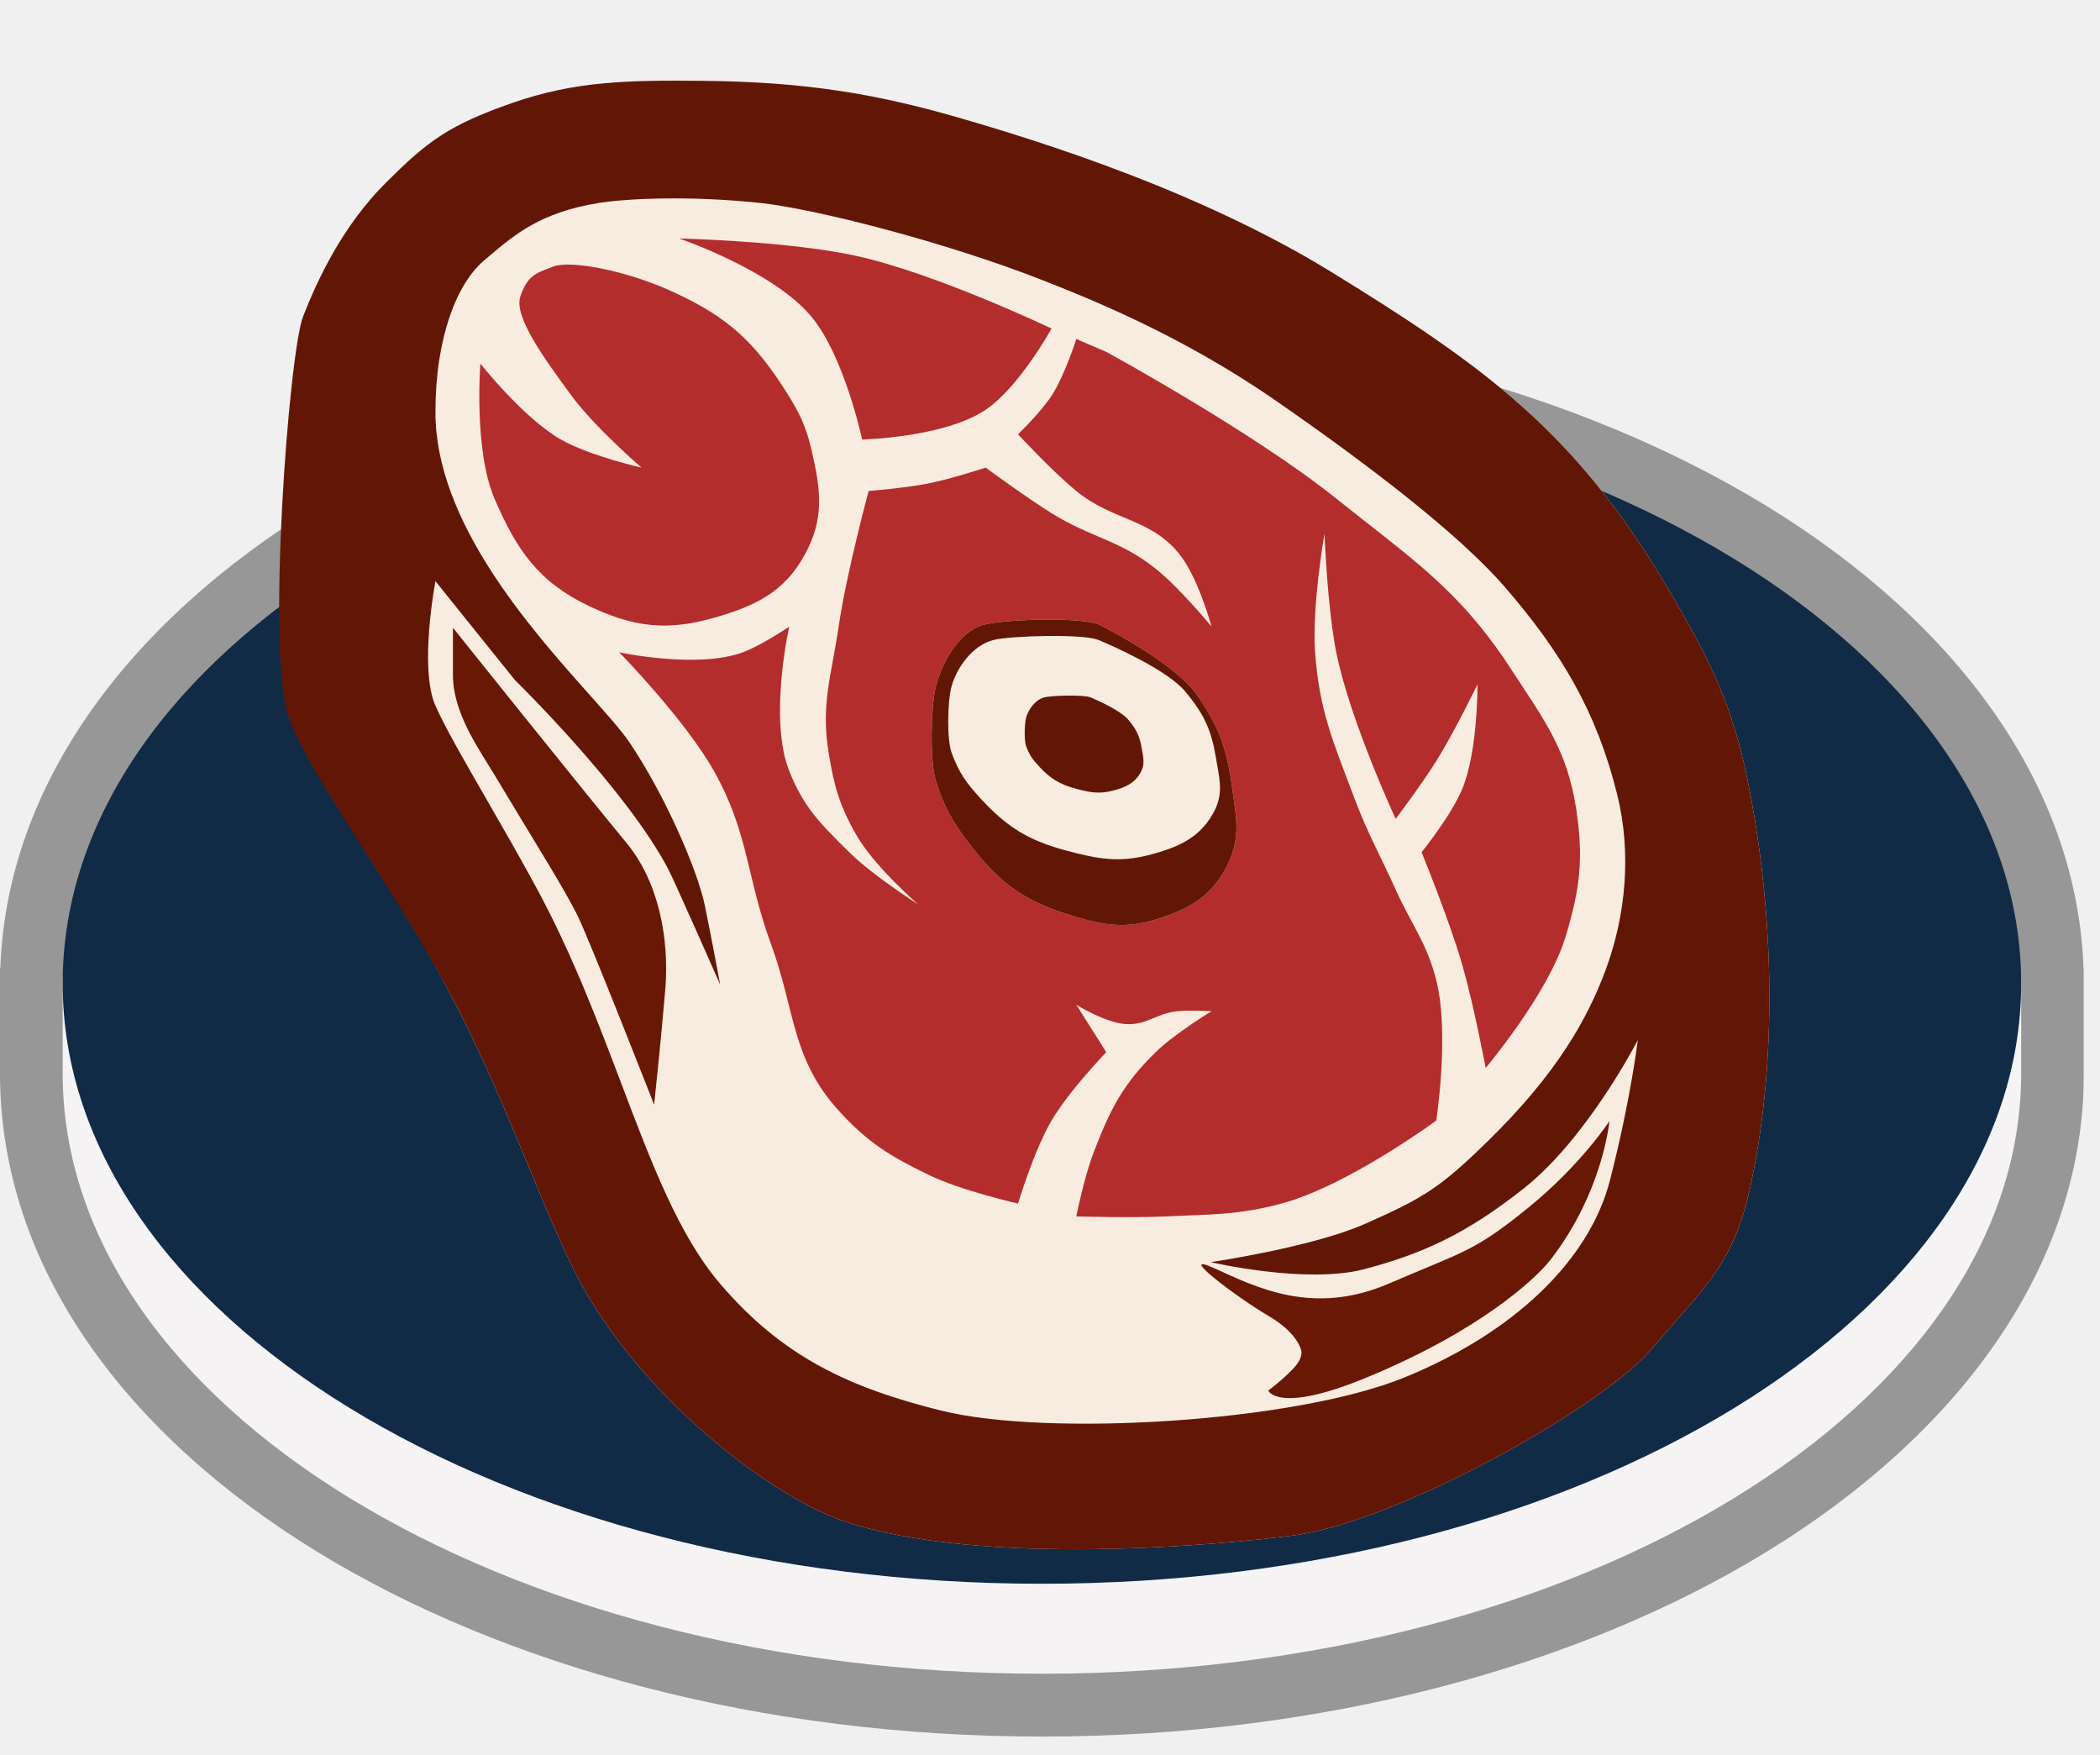
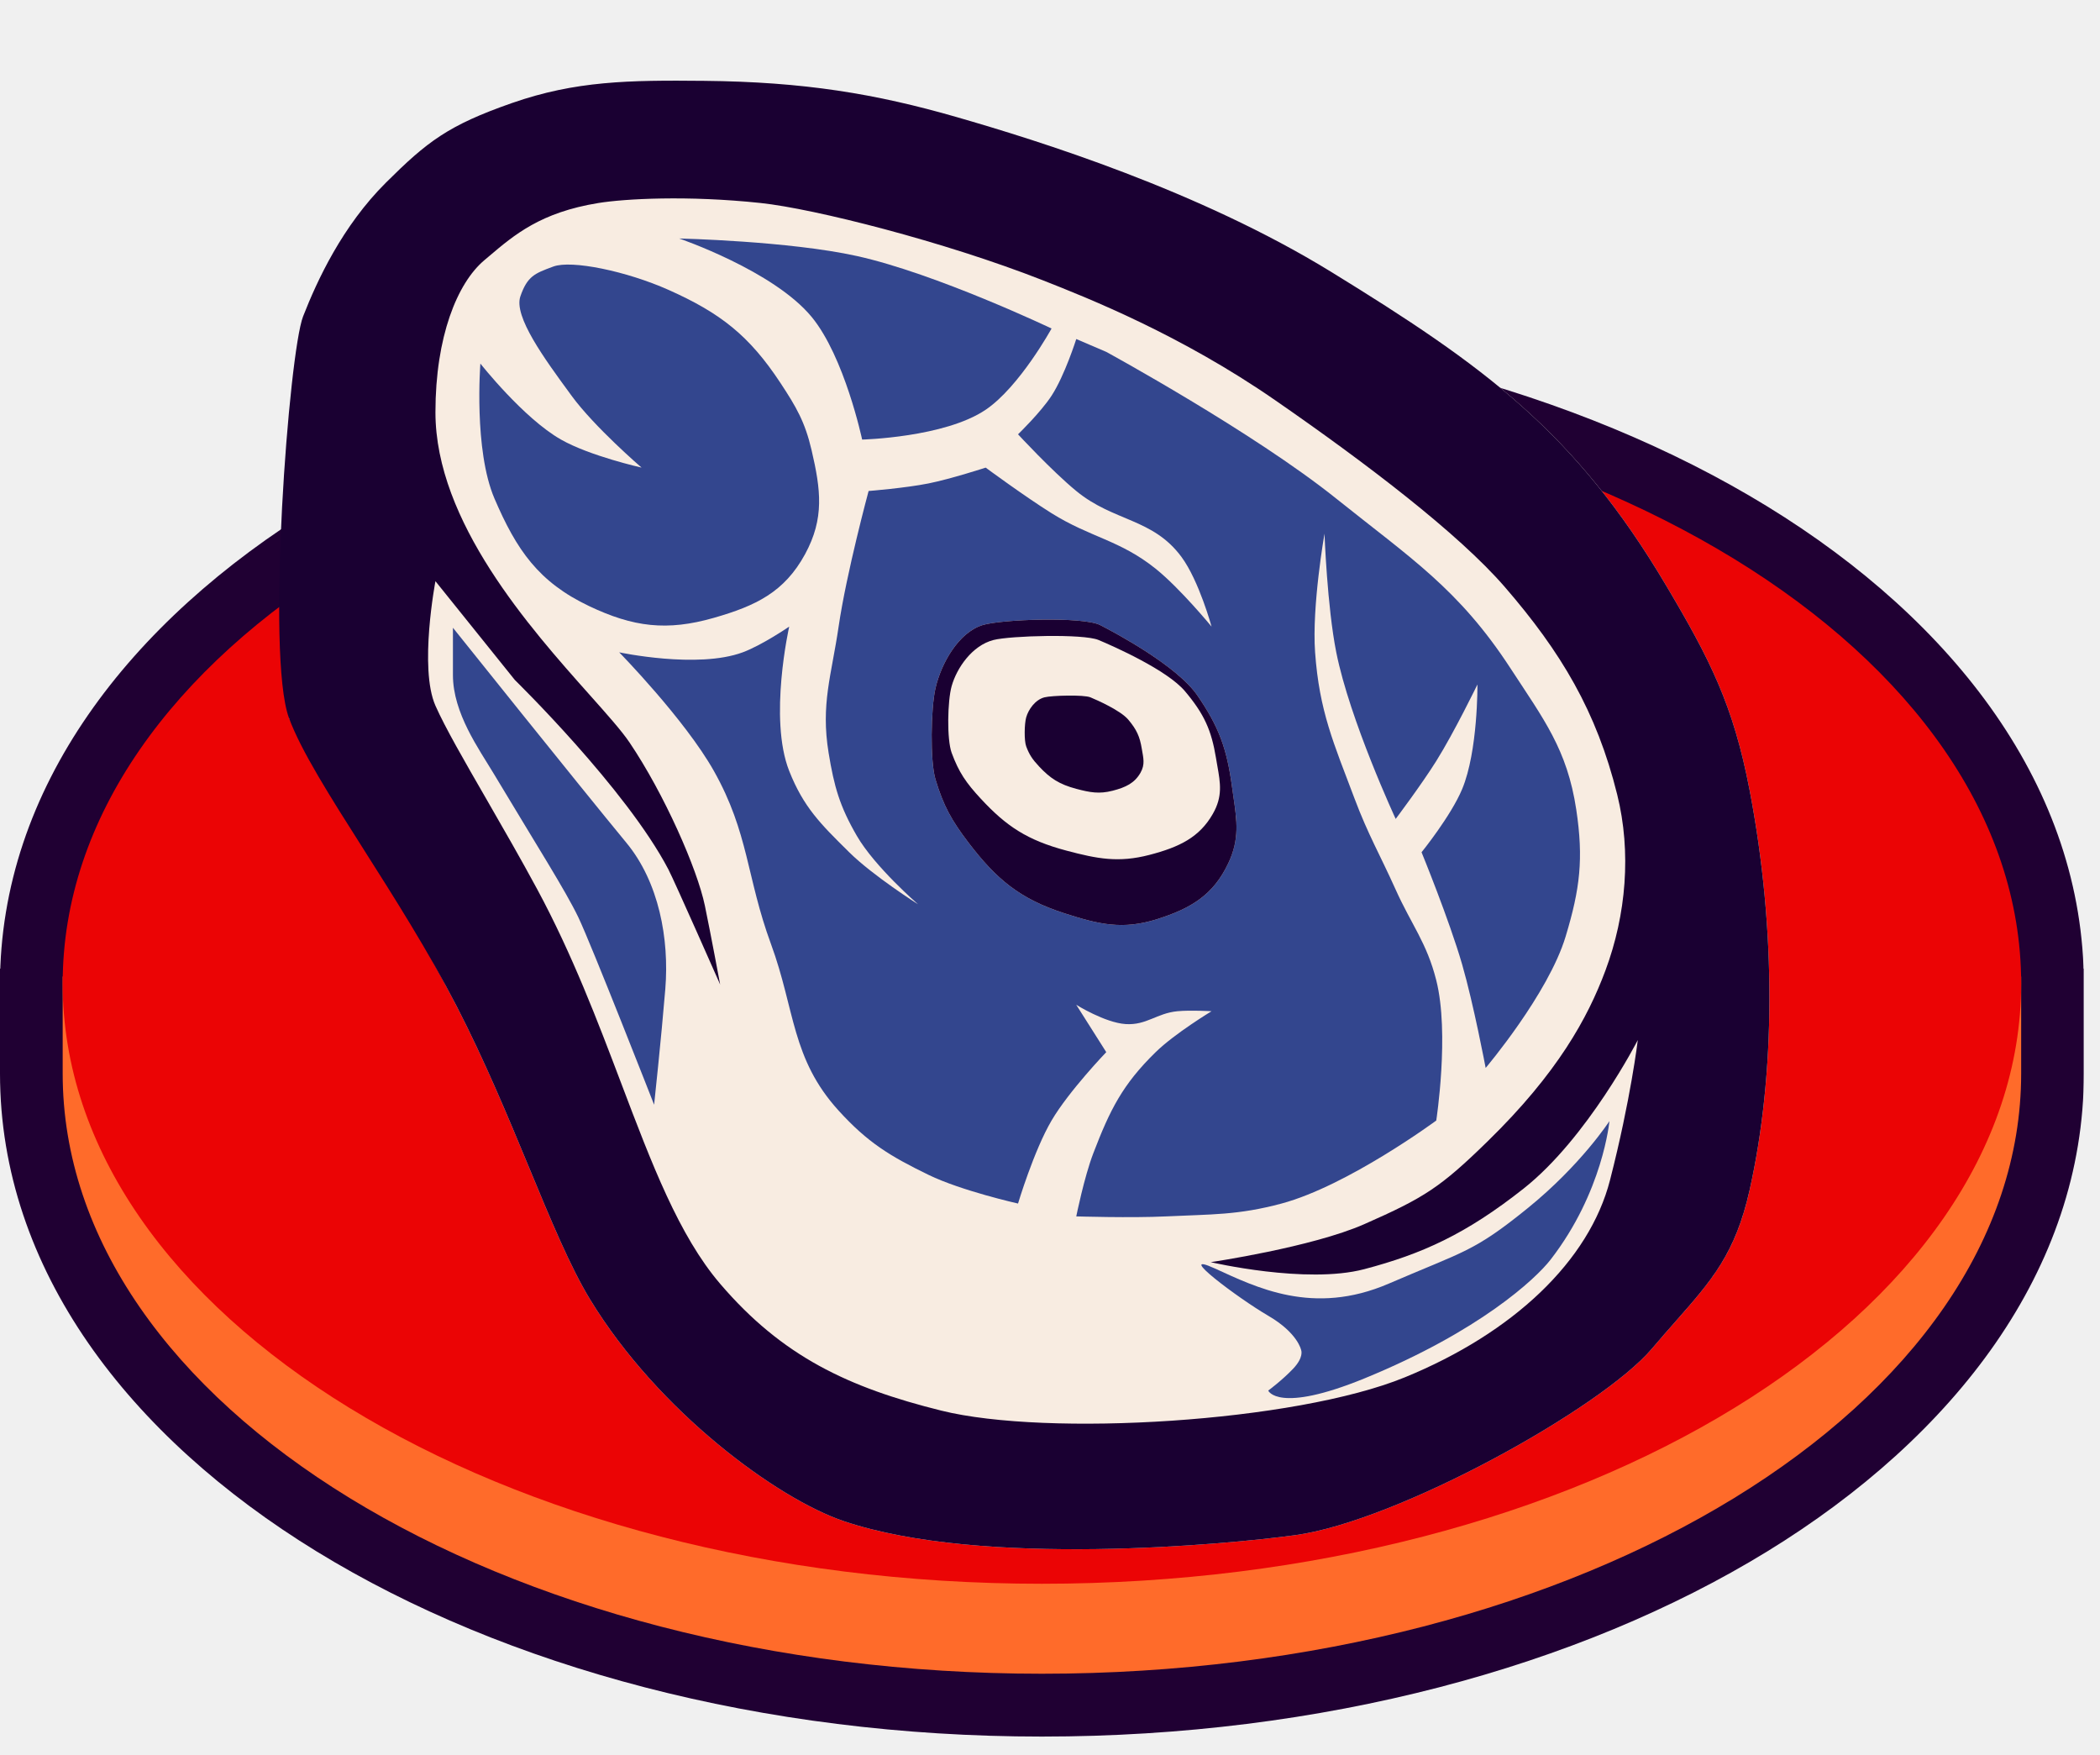
<svg xmlns="http://www.w3.org/2000/svg" width="85" height="71" viewBox="0 0 85 71" fill="none">
  <mask id="mask0" mask-type="alpha" maskUnits="userSpaceOnUse" x="0" y="13" width="85" height="58">
    <path d="M84.346 13H0V70.563H84.346V13Z" fill="white" />
-     <path fill-rule="evenodd" clip-rule="evenodd" d="M81.689 41.746C81.768 41.116 81.809 40.48 81.809 39.837C81.809 26.421 64.065 15.544 42.173 15.544C20.281 15.544 2.537 26.421 2.537 39.837C2.537 40.48 2.578 41.116 2.658 41.746H2.537V43.442C2.537 56.859 20.281 67.736 42.173 67.736C64.065 67.736 81.809 56.859 81.809 43.442V41.746H81.689Z" fill="black" />
+     <path fill-rule="evenodd" clip-rule="evenodd" d="M81.689 41.746C81.768 41.116 81.809 40.48 81.809 39.838C81.809 26.421 64.065 15.544 42.173 15.544C20.281 15.544 2.537 26.421 2.537 39.838C2.537 40.48 2.578 41.116 2.657 41.746H2.537V43.442C2.537 56.859 20.281 67.736 42.173 67.736C64.065 67.736 81.809 56.859 81.809 43.442V41.746H81.689Z" fill="black" />
  </mask>
  <g mask="url(#mask0)">
-     <path d="M81.689 41.746L79.171 41.425L78.809 44.29H81.689V41.746ZM2.657 41.746V44.29H5.536L5.175 41.425L2.657 41.746ZM2.537 41.746V39.202H0V41.746H2.537ZM81.809 41.746H84.346V39.202H81.809V41.746ZM79.272 39.838C79.272 40.372 79.237 40.901 79.171 41.425L84.206 42.067C84.298 41.332 84.346 40.588 84.346 39.838H79.272ZM42.173 18.088C52.729 18.088 62.165 20.716 68.878 24.831C75.632 28.972 79.272 34.351 79.272 39.838H84.346C84.346 31.908 79.111 25.14 71.523 20.489C63.89 15.811 53.506 13 42.173 13V18.088ZM5.073 39.838C5.073 34.351 8.714 28.972 15.468 24.831C22.18 20.716 31.617 18.088 42.173 18.088V13C30.84 13 20.455 15.811 12.823 20.489C5.235 25.14 0 31.908 0 39.838H5.073ZM5.175 41.425C5.108 40.901 5.073 40.372 5.073 39.838H0C0 40.588 0.048 41.332 0.14 42.067L5.175 41.425ZM2.537 44.29H2.657V39.202H2.537V44.29ZM5.073 43.442V41.746H0V43.442H5.073ZM42.173 65.192C31.617 65.192 22.18 62.564 15.468 58.45C8.714 54.309 5.073 48.929 5.073 43.442H0C0 51.373 5.235 58.14 12.823 62.792C20.455 67.47 30.84 70.28 42.173 70.28V65.192ZM79.272 43.442C79.272 48.929 75.632 54.309 68.878 58.45C62.165 62.564 52.729 65.192 42.173 65.192V70.28C53.506 70.28 63.89 67.47 71.523 62.792C79.111 58.14 84.346 51.373 84.346 43.442H79.272ZM79.272 41.746V43.442H84.346V41.746H79.272ZM81.689 44.29H81.809V39.202H81.689V44.29Z" fill="#979797" />
-     <path d="M81.809 43.443C81.809 56.86 64.065 67.737 42.173 67.737C20.281 67.737 2.537 56.86 2.537 43.443V39.52H81.809V43.443Z" fill="#F5F3F3" />
-     <path d="M81.809 39.803C81.809 53.219 64.065 64.096 42.173 64.096C20.281 64.096 2.537 53.219 2.537 39.803C2.537 26.385 20.281 15.509 42.173 15.509C64.065 15.509 81.809 26.385 81.809 39.803Z" fill="#112A46" />
+     <path d="M81.689 41.746L79.171 41.425L78.809 44.29H81.689V41.746ZM2.657 41.746V44.29H5.536L5.175 41.425L2.657 41.746ZM2.537 41.746V39.202H0V41.746H2.537ZM81.809 41.746H84.346V39.202H81.809V41.746ZM79.272 39.838C79.272 40.372 79.237 40.901 79.171 41.425L84.206 42.067C84.298 41.332 84.346 40.588 84.346 39.838H79.272ZM42.173 18.088C52.729 18.088 62.165 20.716 68.878 24.831C75.632 28.972 79.272 34.351 79.272 39.838H84.346C84.346 31.908 79.111 25.14 71.523 20.489C63.89 15.811 53.506 13 42.173 13V18.088ZM5.073 39.838C5.073 34.351 8.714 28.972 15.468 24.831C22.18 20.716 31.617 18.088 42.173 18.088V13C30.84 13 20.455 15.811 12.823 20.489C5.235 25.14 0 31.908 0 39.838H5.073ZM5.175 41.425C5.108 40.901 5.073 40.372 5.073 39.838H0C0 40.588 0.048 41.332 0.14 42.067L5.175 41.425ZM2.537 44.29H2.657V39.202H2.537V44.29ZM5.073 43.442V41.746H0V43.442H5.073ZM42.173 65.192C31.617 65.192 22.18 62.564 15.468 58.45C8.714 54.309 5.073 48.929 5.073 43.442H0C0 51.373 5.235 58.14 12.823 62.792C20.455 67.47 30.84 70.28 42.173 70.28V65.192ZM79.272 43.442C79.272 48.929 75.632 54.309 68.878 58.45C62.165 62.564 52.729 65.192 42.173 65.192V70.28C53.506 70.28 63.89 67.47 71.523 62.792C79.111 58.14 84.346 51.373 84.346 43.442H79.272ZM79.272 41.746V43.442H84.346V41.746H79.272ZM81.689 44.29H81.809V39.202H81.689V44.29Z" fill="#200033" />
+     <path d="M81.809 43.443C81.809 56.86 64.065 67.737 42.173 67.737C20.281 67.737 2.537 56.86 2.537 43.443V39.52H81.809V43.443Z" fill="#FF6B2A" />
+     <path d="M81.809 39.803C81.809 53.219 64.065 64.096 42.173 64.096C20.281 64.096 2.537 53.219 2.537 39.803C2.537 26.385 20.281 15.509 42.173 15.509C64.065 15.509 81.809 26.385 81.809 39.803Z" fill="#EB0405" />
  </g>
  <path d="M11.696 29.057L12.268 12.805C12.268 12.805 13.857 9.145 15.625 7.388C17.291 5.731 18.144 5.07 20.72 4.171C23.296 3.272 25.445 3.241 28.506 3.272C32.538 3.312 35.434 3.792 38.72 4.738C42.006 5.685 48.517 7.705 53.887 11.007C60.069 14.809 63.742 17.465 67.434 23.687C69.218 26.693 70.157 28.539 70.815 31.966C71.911 37.667 71.863 43.511 70.816 48.171C70.124 51.246 68.905 52.17 66.863 54.581C64.821 56.993 56.577 61.56 52.434 62.128C49.72 62.499 39.744 63.452 34.149 61.56C31.458 60.65 26.651 57.13 23.887 52.594C22.315 50.016 20.819 45.248 18.482 40.719C16.067 36.037 11.696 29.057 11.696 29.057Z" fill="#F8ECE1" />
-   <path d="M25.357 34.112C23.405 31.746 18.333 25.406 18.333 25.406V27.322C18.333 28.86 19.392 30.321 19.976 31.297C21.762 34.277 22.881 36.028 23.405 37.116C23.929 38.204 26.476 44.709 26.476 44.709C26.476 44.709 26.762 42.06 26.929 40.026C27.095 37.991 26.667 35.699 25.357 34.112Z" fill="#691806" />
-   <path d="M65.143 45.372C65.143 45.372 63.995 47.146 61.833 48.897C59.643 50.671 59.285 50.624 56.214 51.948C53.143 53.273 50.833 52.09 49.166 51.333C47.5 50.576 50.115 52.54 51.333 53.249C52.543 53.954 52.666 54.645 52.666 54.645C52.666 54.645 52.785 54.929 52.333 55.402C51.881 55.875 51.333 56.277 51.333 56.277C51.333 56.277 51.714 57.224 55.238 55.781C59.882 53.879 62.157 51.759 62.762 50.978C64.887 48.234 65.143 45.372 65.143 45.372Z" fill="#691806" />
-   <path fill-rule="evenodd" clip-rule="evenodd" d="M12.268 12.805C11.696 14.265 10.762 26.518 11.696 29.057C12.186 30.387 13.363 32.241 14.721 34.378C15.953 36.318 17.333 38.491 18.482 40.719C19.623 42.932 20.565 45.202 21.412 47.245C22.299 49.384 23.083 51.276 23.887 52.594C26.651 57.13 31.458 60.65 34.149 61.56C39.744 63.452 49.72 62.499 52.434 62.128C56.577 61.56 64.821 56.993 66.863 54.581C67.205 54.177 67.524 53.815 67.821 53.478C69.299 51.8 70.24 50.731 70.816 48.171C71.863 43.511 71.911 37.667 70.815 31.966C70.157 28.539 69.218 26.693 67.434 23.687C63.742 17.465 60.069 14.809 53.887 11.007C48.517 7.705 42.006 5.685 38.72 4.738C35.434 3.792 32.538 3.312 28.506 3.272C25.445 3.241 23.296 3.272 20.72 4.171C18.144 5.07 17.291 5.731 15.625 7.388C13.857 9.145 12.839 11.345 12.268 12.805ZM19.601 10.534C18.506 11.458 17.625 13.628 17.625 16.685C17.625 21.118 21.463 25.425 23.864 28.119C24.575 28.917 25.161 29.574 25.482 30.05C26.887 32.132 28.22 35.16 28.53 36.65C28.777 37.843 29.149 39.844 29.149 39.844C29.149 39.844 27.301 35.657 27.053 35.184C25.345 31.919 20.839 27.519 20.839 27.519L17.625 23.521C17.625 23.521 16.953 27.039 17.625 28.56C18.013 29.438 18.802 30.806 19.703 32.367C20.361 33.509 21.079 34.755 21.744 35.988C23.168 38.629 24.195 41.339 25.145 43.843C26.379 47.098 27.48 50.004 29.149 51.956C31.662 54.895 34.335 56.154 38.101 57.089C42.387 58.154 52.411 57.562 56.863 55.741C61.257 53.943 64.328 51.026 65.167 47.761C66.006 44.497 66.292 42.091 66.292 42.091C66.292 42.091 64.268 46.047 61.673 48.1C59.339 49.945 57.563 50.747 55.22 51.364C52.87 51.983 49.006 51.08 49.006 51.08C49.006 51.08 53.096 50.478 55.22 49.543C57.665 48.466 58.313 48.046 60.22 46.184C63.047 43.423 64.268 41.192 64.982 39.276C65.822 37.024 66.037 34.488 65.458 32.156C64.624 28.79 63.185 26.387 60.911 23.758C59.03 21.584 55.27 18.725 51.601 16.188C47.8 13.559 44.077 12.077 42.196 11.338C38.213 9.775 32.958 8.447 30.792 8.216C27.824 7.899 25.273 8.045 24.22 8.216C21.886 8.595 20.821 9.499 19.789 10.375C19.726 10.428 19.664 10.481 19.601 10.534Z" fill="#621706" />
-   <path d="M59.183 31.936C59.827 30.392 59.802 27.701 59.802 27.701C59.802 27.701 58.864 29.634 58.135 30.8C57.543 31.747 56.492 33.142 56.492 33.142C56.492 33.142 54.634 29.14 54.087 26.4C53.719 24.552 53.611 21.598 53.611 21.598C53.611 21.598 53.096 24.524 53.23 26.4C53.401 28.785 53.982 30.075 54.826 32.314C55.383 33.793 55.843 34.562 56.492 36.004C57.136 37.435 57.751 38.151 58.135 39.671C58.678 41.822 58.135 45.348 58.135 45.348C58.135 45.348 54.556 47.988 51.873 48.708C50.103 49.183 49.038 49.139 47.206 49.228C45.786 49.297 43.564 49.228 43.564 49.228C43.564 49.228 43.884 47.638 44.254 46.673C44.926 44.922 45.432 43.894 46.778 42.581C47.561 41.817 49.04 40.925 49.04 40.925C49.04 40.925 48.196 40.874 47.659 40.925C46.819 41.005 46.405 41.5 45.564 41.445C44.726 41.391 43.564 40.664 43.564 40.664L44.778 42.581C44.778 42.581 43.264 44.156 42.564 45.348C41.846 46.569 41.206 48.708 41.206 48.708C41.206 48.708 38.922 48.196 37.587 47.548C36.013 46.784 35.119 46.238 33.945 44.946C32.029 42.84 32.187 40.871 31.206 38.204C30.212 35.502 30.311 33.714 28.897 31.202C27.721 29.113 25.064 26.4 25.064 26.4C25.064 26.4 28.234 27.078 30.064 26.4C30.851 26.108 31.945 25.359 31.945 25.359C31.945 25.359 31.104 29.079 31.945 31.202C32.523 32.663 33.216 33.347 34.324 34.442L34.373 34.49C35.343 35.448 37.159 36.596 37.159 36.596C37.159 36.596 35.408 35.082 34.683 33.828C33.988 32.628 33.763 31.836 33.54 30.469C33.217 28.493 33.655 27.34 33.945 25.359C34.262 23.188 35.159 19.871 35.159 19.871C35.159 19.871 36.65 19.752 37.587 19.564C38.505 19.379 39.897 18.925 39.897 18.925C39.897 18.925 41.489 20.099 42.564 20.77C44.145 21.758 45.324 21.852 46.778 23.017C47.771 23.813 49.04 25.359 49.04 25.359C49.04 25.359 48.536 23.509 47.826 22.544C46.664 20.966 45.08 21.118 43.564 19.871C42.571 19.055 41.206 17.576 41.206 17.576C41.206 17.576 42.123 16.691 42.564 16.015C43.098 15.196 43.564 13.72 43.564 13.72L44.778 14.241C44.778 14.241 50.725 17.483 54.087 20.178C57.086 22.582 59.04 23.826 61.135 27.039C62.483 29.106 63.434 30.327 63.802 32.764C64.102 34.753 63.954 35.97 63.373 37.897C62.671 40.223 60.135 43.219 60.135 43.219C60.135 43.219 59.649 40.643 59.183 39.032C58.658 37.221 57.54 34.49 57.54 34.49C57.54 34.49 58.726 33.029 59.183 31.936Z" fill="#B32D2D" />
-   <path d="M32.848 12.822C31.303 10.951 27.491 9.652 27.491 9.652C27.491 9.652 31.927 9.753 34.681 10.361C37.89 11.07 42.562 13.295 42.562 13.295C42.562 13.295 41.268 15.655 39.896 16.583C38.235 17.706 34.896 17.789 34.896 17.789C34.896 17.789 34.187 14.442 32.848 12.822Z" fill="#B32D2D" />
-   <path d="M22.705 17.789C21.182 16.922 19.444 14.714 19.444 14.714C19.444 14.714 19.168 18.205 20.015 20.178C20.906 22.256 21.797 23.558 23.848 24.531C25.635 25.379 26.994 25.55 28.896 25.004C30.589 24.519 31.749 23.966 32.586 22.426C33.374 20.976 33.223 19.82 32.848 18.215C32.583 17.076 32.232 16.473 31.586 15.495C30.323 13.581 29.164 12.671 27.063 11.733C25.366 10.976 23.134 10.512 22.396 10.787L22.361 10.8C21.648 11.066 21.344 11.179 21.063 11.994C20.783 12.806 22.039 14.521 23.073 15.932L23.134 16.015C24.07 17.294 25.967 18.925 25.967 18.925C25.967 18.925 23.877 18.456 22.705 17.789Z" fill="#B32D2D" />
-   <path d="M49.864 31.827C49.658 30.3 49.336 29.407 48.459 28.137C47.65 26.962 45.221 25.649 44.531 25.298C43.84 24.946 40.531 25.061 39.769 25.298C38.789 25.602 38.093 26.859 37.864 27.853C37.673 28.68 37.643 30.809 37.864 31.543C38.189 32.619 38.515 33.201 39.197 34.098C40.336 35.593 41.283 36.38 43.078 36.96C44.478 37.412 45.438 37.641 46.84 37.197C48.209 36.763 49.115 36.219 49.721 34.926C50.236 33.828 50.026 33.028 49.864 31.827Z" fill="#F8ECE1" />
-   <path fill-rule="evenodd" clip-rule="evenodd" d="M48.459 28.137C49.336 29.407 49.658 30.3 49.864 31.827C49.884 31.973 49.904 32.113 49.924 32.248C50.066 33.227 50.173 33.961 49.721 34.926C49.115 36.219 48.209 36.763 46.84 37.197C45.438 37.641 44.478 37.412 43.078 36.96C41.283 36.38 40.336 35.593 39.197 34.098C38.515 33.201 38.189 32.619 37.864 31.543C37.643 30.809 37.673 28.68 37.864 27.853C38.093 26.859 38.789 25.602 39.769 25.298C40.531 25.061 43.84 24.946 44.531 25.298C45.221 25.649 47.65 26.962 48.459 28.137ZM47.965 27.976C48.746 28.905 49.033 29.557 49.217 30.673C49.235 30.78 49.253 30.883 49.27 30.982C49.398 31.697 49.493 32.234 49.09 32.939C48.549 33.885 47.741 34.282 46.521 34.599C45.271 34.924 44.415 34.757 43.167 34.426C41.567 34.002 40.722 33.427 39.707 32.334C39.099 31.678 38.808 31.253 38.518 30.466C38.321 29.93 38.348 28.373 38.518 27.768C38.722 27.041 39.343 26.122 40.216 25.9C40.896 25.727 43.846 25.643 44.462 25.9C45.078 26.157 47.243 27.117 47.965 27.976Z" fill="#621706" />
-   <path d="M46.214 30.296C46.134 29.81 46.008 29.527 45.666 29.123C45.351 28.75 44.404 28.333 44.135 28.221C43.866 28.11 42.575 28.146 42.278 28.221C41.897 28.318 41.625 28.717 41.536 29.033C41.462 29.296 41.45 29.972 41.536 30.205C41.663 30.547 41.79 30.732 42.056 31.017C42.499 31.492 42.869 31.742 43.569 31.926C44.114 32.07 44.488 32.142 45.035 32.001C45.569 31.864 45.922 31.691 46.158 31.28C46.359 30.931 46.277 30.677 46.214 30.296Z" fill="#621706" />
+   <path d="M25.357 34.112C23.405 31.746 18.333 25.406 18.333 25.406V27.322C18.333 28.86 19.392 30.321 19.976 31.297C21.762 34.277 22.881 36.028 23.405 37.116C23.929 38.204 26.476 44.709 26.476 44.709C26.476 44.709 26.762 42.06 26.929 40.026C27.095 37.991 26.667 35.699 25.357 34.112Z" fill="#33468E" />
+   <path d="M65.143 45.372C65.143 45.372 63.995 47.146 61.833 48.897C59.643 50.671 59.286 50.624 56.214 51.948C53.143 53.273 50.833 52.09 49.167 51.333C47.5 50.576 50.115 52.54 51.333 53.249C52.544 53.954 52.667 54.645 52.667 54.645C52.667 54.645 52.786 54.929 52.333 55.402C51.881 55.875 51.333 56.277 51.333 56.277C51.333 56.277 51.714 57.224 55.238 55.781C59.882 53.879 62.157 51.759 62.762 50.978C64.887 48.234 65.143 45.372 65.143 45.372Z" fill="#33468E" />
+   <path fill-rule="evenodd" clip-rule="evenodd" d="M12.268 12.805C11.696 14.265 10.762 26.518 11.696 29.057C12.186 30.387 13.363 32.241 14.721 34.378C15.953 36.318 17.333 38.491 18.482 40.719C19.623 42.932 20.565 45.202 21.412 47.245C22.299 49.384 23.083 51.276 23.887 52.594C26.651 57.13 31.458 60.65 34.149 61.56C39.744 63.452 49.72 62.499 52.434 62.128C56.577 61.56 64.821 56.993 66.863 54.581C67.205 54.177 67.524 53.815 67.821 53.478C69.299 51.8 70.24 50.731 70.816 48.171C71.863 43.511 71.911 37.667 70.815 31.966C70.157 28.539 69.218 26.693 67.434 23.687C63.742 17.465 60.069 14.809 53.887 11.007C48.517 7.705 42.006 5.685 38.72 4.738C35.434 3.792 32.538 3.312 28.506 3.272C25.445 3.241 23.296 3.272 20.72 4.171C18.144 5.07 17.291 5.731 15.625 7.388C13.857 9.145 12.839 11.345 12.268 12.805ZM19.601 10.534C18.506 11.458 17.625 13.628 17.625 16.685C17.625 21.118 21.463 25.425 23.864 28.119C24.575 28.917 25.161 29.574 25.482 30.05C26.887 32.132 28.22 35.16 28.53 36.65C28.777 37.843 29.149 39.844 29.149 39.844C29.149 39.844 27.301 35.657 27.053 35.184C25.345 31.919 20.839 27.519 20.839 27.519L17.625 23.521C17.625 23.521 16.953 27.039 17.625 28.56C18.013 29.438 18.802 30.806 19.703 32.367C20.361 33.509 21.079 34.755 21.744 35.988C23.168 38.629 24.195 41.339 25.145 43.843C26.379 47.098 27.48 50.004 29.149 51.956C31.662 54.895 34.335 56.154 38.101 57.089C42.387 58.154 52.411 57.562 56.863 55.741C61.257 53.943 64.328 51.026 65.167 47.761C66.006 44.497 66.292 42.091 66.292 42.091C66.292 42.091 64.268 46.047 61.673 48.1C59.339 49.945 57.563 50.747 55.22 51.364C52.87 51.983 49.006 51.08 49.006 51.08C49.006 51.08 53.096 50.478 55.22 49.543C57.665 48.466 58.313 48.046 60.22 46.184C63.047 43.423 64.268 41.192 64.982 39.276C65.822 37.024 66.037 34.488 65.458 32.156C64.624 28.79 63.185 26.387 60.911 23.758C59.03 21.584 55.27 18.725 51.601 16.188C47.8 13.559 44.077 12.077 42.196 11.338C38.213 9.775 32.958 8.447 30.792 8.216C27.824 7.899 25.273 8.045 24.22 8.216C21.886 8.595 20.821 9.499 19.789 10.375C19.726 10.428 19.664 10.481 19.601 10.534Z" fill="#1A0032" />
+   <path d="M59.182 31.936C59.826 30.392 59.801 27.701 59.801 27.701C59.801 27.701 58.863 29.635 58.134 30.8C57.542 31.747 56.492 33.142 56.492 33.142C56.492 33.142 54.633 29.14 54.087 26.4C53.718 24.552 53.611 21.598 53.611 21.598C53.611 21.598 53.095 24.524 53.23 26.4C53.401 28.785 53.981 30.075 54.825 32.314C55.382 33.794 55.843 34.562 56.492 36.005C57.135 37.436 57.75 38.151 58.134 39.671C58.678 41.822 58.134 45.349 58.134 45.349C58.134 45.349 54.556 47.988 51.872 48.708C50.102 49.183 49.038 49.139 47.206 49.228C45.785 49.297 43.563 49.228 43.563 49.228C43.563 49.228 43.883 47.639 44.253 46.673C44.925 44.922 45.431 43.894 46.777 42.581C47.56 41.817 49.039 40.925 49.039 40.925C49.039 40.925 48.195 40.874 47.658 40.925C46.819 41.005 46.404 41.5 45.563 41.445C44.725 41.391 43.563 40.665 43.563 40.665L44.777 42.581C44.777 42.581 43.264 44.156 42.563 45.349C41.846 46.569 41.206 48.708 41.206 48.708C41.206 48.708 38.921 48.196 37.587 47.549C36.013 46.784 35.119 46.238 33.944 44.947C32.028 42.84 32.187 40.871 31.206 38.205C30.212 35.502 30.31 33.714 28.896 31.202C27.72 29.113 25.063 26.4 25.063 26.4C25.063 26.4 28.233 27.078 30.063 26.4C30.851 26.108 31.944 25.359 31.944 25.359C31.944 25.359 31.103 29.079 31.944 31.202C32.522 32.663 33.215 33.347 34.323 34.442L34.372 34.491C35.342 35.448 37.158 36.596 37.158 36.596C37.158 36.596 35.408 35.082 34.682 33.828C33.987 32.628 33.763 31.836 33.539 30.469C33.216 28.493 33.654 27.34 33.944 25.359C34.261 23.188 35.158 19.871 35.158 19.871C35.158 19.871 36.65 19.752 37.587 19.564C38.504 19.379 39.896 18.925 39.896 18.925C39.896 18.925 41.489 20.099 42.563 20.77C44.144 21.758 45.324 21.852 46.777 23.017C47.77 23.814 49.039 25.359 49.039 25.359C49.039 25.359 48.535 23.51 47.825 22.544C46.663 20.966 45.079 21.118 43.563 19.871C42.57 19.055 41.206 17.577 41.206 17.577C41.206 17.577 42.122 16.691 42.563 16.015C43.097 15.196 43.563 13.721 43.563 13.721L44.777 14.241C44.777 14.241 50.724 17.484 54.087 20.179C57.086 22.582 59.039 23.826 61.134 27.039C62.482 29.107 63.434 30.327 63.801 32.764C64.101 34.753 63.954 35.97 63.372 37.897C62.671 40.224 60.134 43.22 60.134 43.22C60.134 43.22 59.648 40.644 59.182 39.032C58.658 37.221 57.539 34.491 57.539 34.491C57.539 34.491 58.725 33.029 59.182 31.936Z" fill="#33468E" />
+   <path d="M32.849 12.822C31.304 10.952 27.491 9.652 27.491 9.652C27.491 9.652 31.927 9.753 34.682 10.361C37.89 11.07 42.563 13.295 42.563 13.295C42.563 13.295 41.268 15.655 39.896 16.583C38.235 17.706 34.896 17.79 34.896 17.79C34.896 17.79 34.187 14.442 32.849 12.822Z" fill="#33468E" />
+   <path d="M22.706 17.789C21.182 16.922 19.444 14.714 19.444 14.714C19.444 14.714 19.169 18.205 20.015 20.178C20.907 22.256 21.797 23.558 23.849 24.531C25.635 25.379 26.994 25.549 28.896 25.004C30.589 24.519 31.749 23.966 32.587 22.426C33.375 20.976 33.223 19.82 32.849 18.215C32.583 17.075 32.232 16.473 31.587 15.494C30.324 13.58 29.164 12.671 27.063 11.733C25.366 10.976 23.134 10.512 22.396 10.787L22.361 10.8C21.648 11.065 21.344 11.178 21.063 11.993C20.783 12.805 22.04 14.521 23.074 15.932L23.134 16.015C24.07 17.293 25.968 18.924 25.968 18.924C25.968 18.924 23.877 18.456 22.706 17.789Z" fill="#33468E" />
+   <path d="M49.865 31.827C49.659 30.3 49.336 29.407 48.46 28.137C47.65 26.962 45.222 25.649 44.531 25.298C43.841 24.946 40.531 25.061 39.77 25.298C38.79 25.602 38.093 26.859 37.865 27.853C37.674 28.68 37.643 30.809 37.865 31.543C38.19 32.619 38.516 33.201 39.198 34.098C40.337 35.593 41.284 36.38 43.079 36.96C44.479 37.412 45.438 37.641 46.841 37.197C48.209 36.763 49.116 36.219 49.722 34.926C50.236 33.828 50.027 33.028 49.865 31.827Z" fill="#F8ECE1" />
+   <path fill-rule="evenodd" clip-rule="evenodd" d="M48.46 28.137C49.336 29.407 49.659 30.3 49.865 31.827C49.884 31.973 49.905 32.113 49.925 32.248C50.067 33.227 50.174 33.961 49.722 34.926C49.116 36.219 48.209 36.763 46.841 37.197C45.438 37.641 44.479 37.412 43.079 36.96C41.284 36.38 40.337 35.593 39.198 34.098C38.516 33.201 38.19 32.619 37.865 31.543C37.643 30.809 37.674 28.68 37.865 27.853C38.093 26.859 38.79 25.602 39.77 25.298C40.531 25.061 43.841 24.946 44.531 25.298C45.222 25.649 47.65 26.962 48.46 28.137ZM47.965 27.976C48.747 28.905 49.034 29.557 49.218 30.673C49.235 30.78 49.254 30.883 49.271 30.982C49.398 31.697 49.494 32.234 49.09 32.939C48.55 33.885 47.742 34.282 46.522 34.599C45.271 34.924 44.416 34.757 43.168 34.426C41.567 34.002 40.723 33.427 39.708 32.334C39.099 31.678 38.809 31.253 38.519 30.466C38.322 29.93 38.349 28.373 38.519 27.768C38.723 27.041 39.344 26.122 40.217 25.9C40.896 25.727 43.847 25.643 44.463 25.9C45.078 26.157 47.244 27.117 47.965 27.976Z" fill="#1A0032" />
+   <path d="M46.214 30.295C46.134 29.81 46.008 29.527 45.667 29.123C45.351 28.75 44.404 28.333 44.135 28.221C43.866 28.11 42.576 28.146 42.279 28.221C41.897 28.318 41.626 28.717 41.536 29.033C41.462 29.296 41.45 29.972 41.536 30.205C41.663 30.547 41.79 30.732 42.056 31.017C42.5 31.492 42.869 31.742 43.569 31.926C44.115 32.07 44.489 32.142 45.035 32.001C45.569 31.864 45.922 31.691 46.159 31.28C46.359 30.931 46.277 30.677 46.214 30.295Z" fill="#1A0032" />
</svg>
